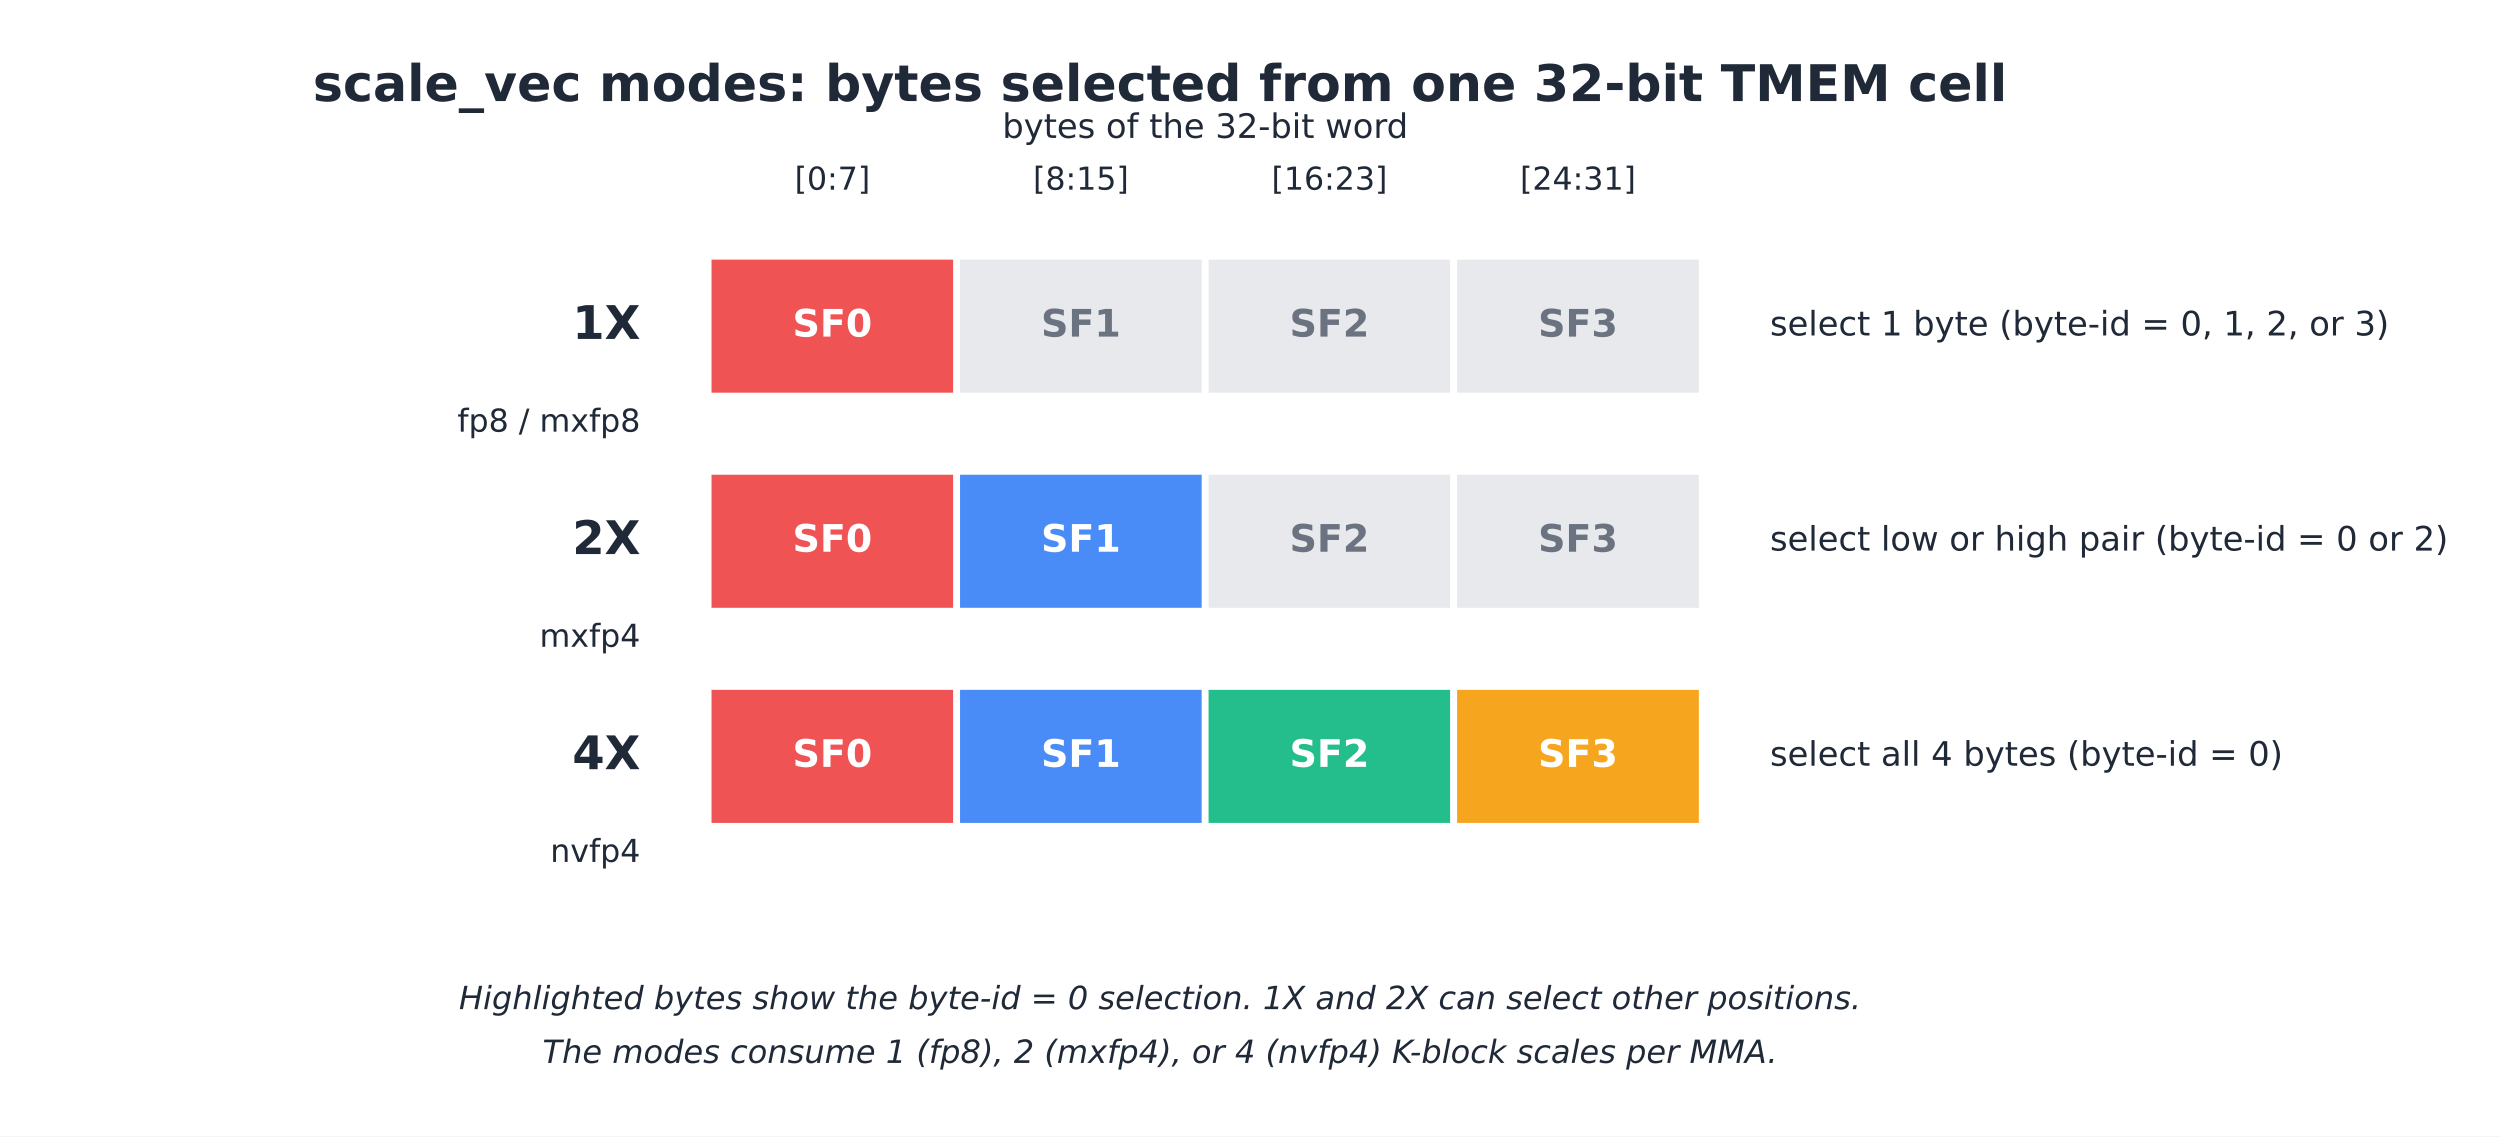
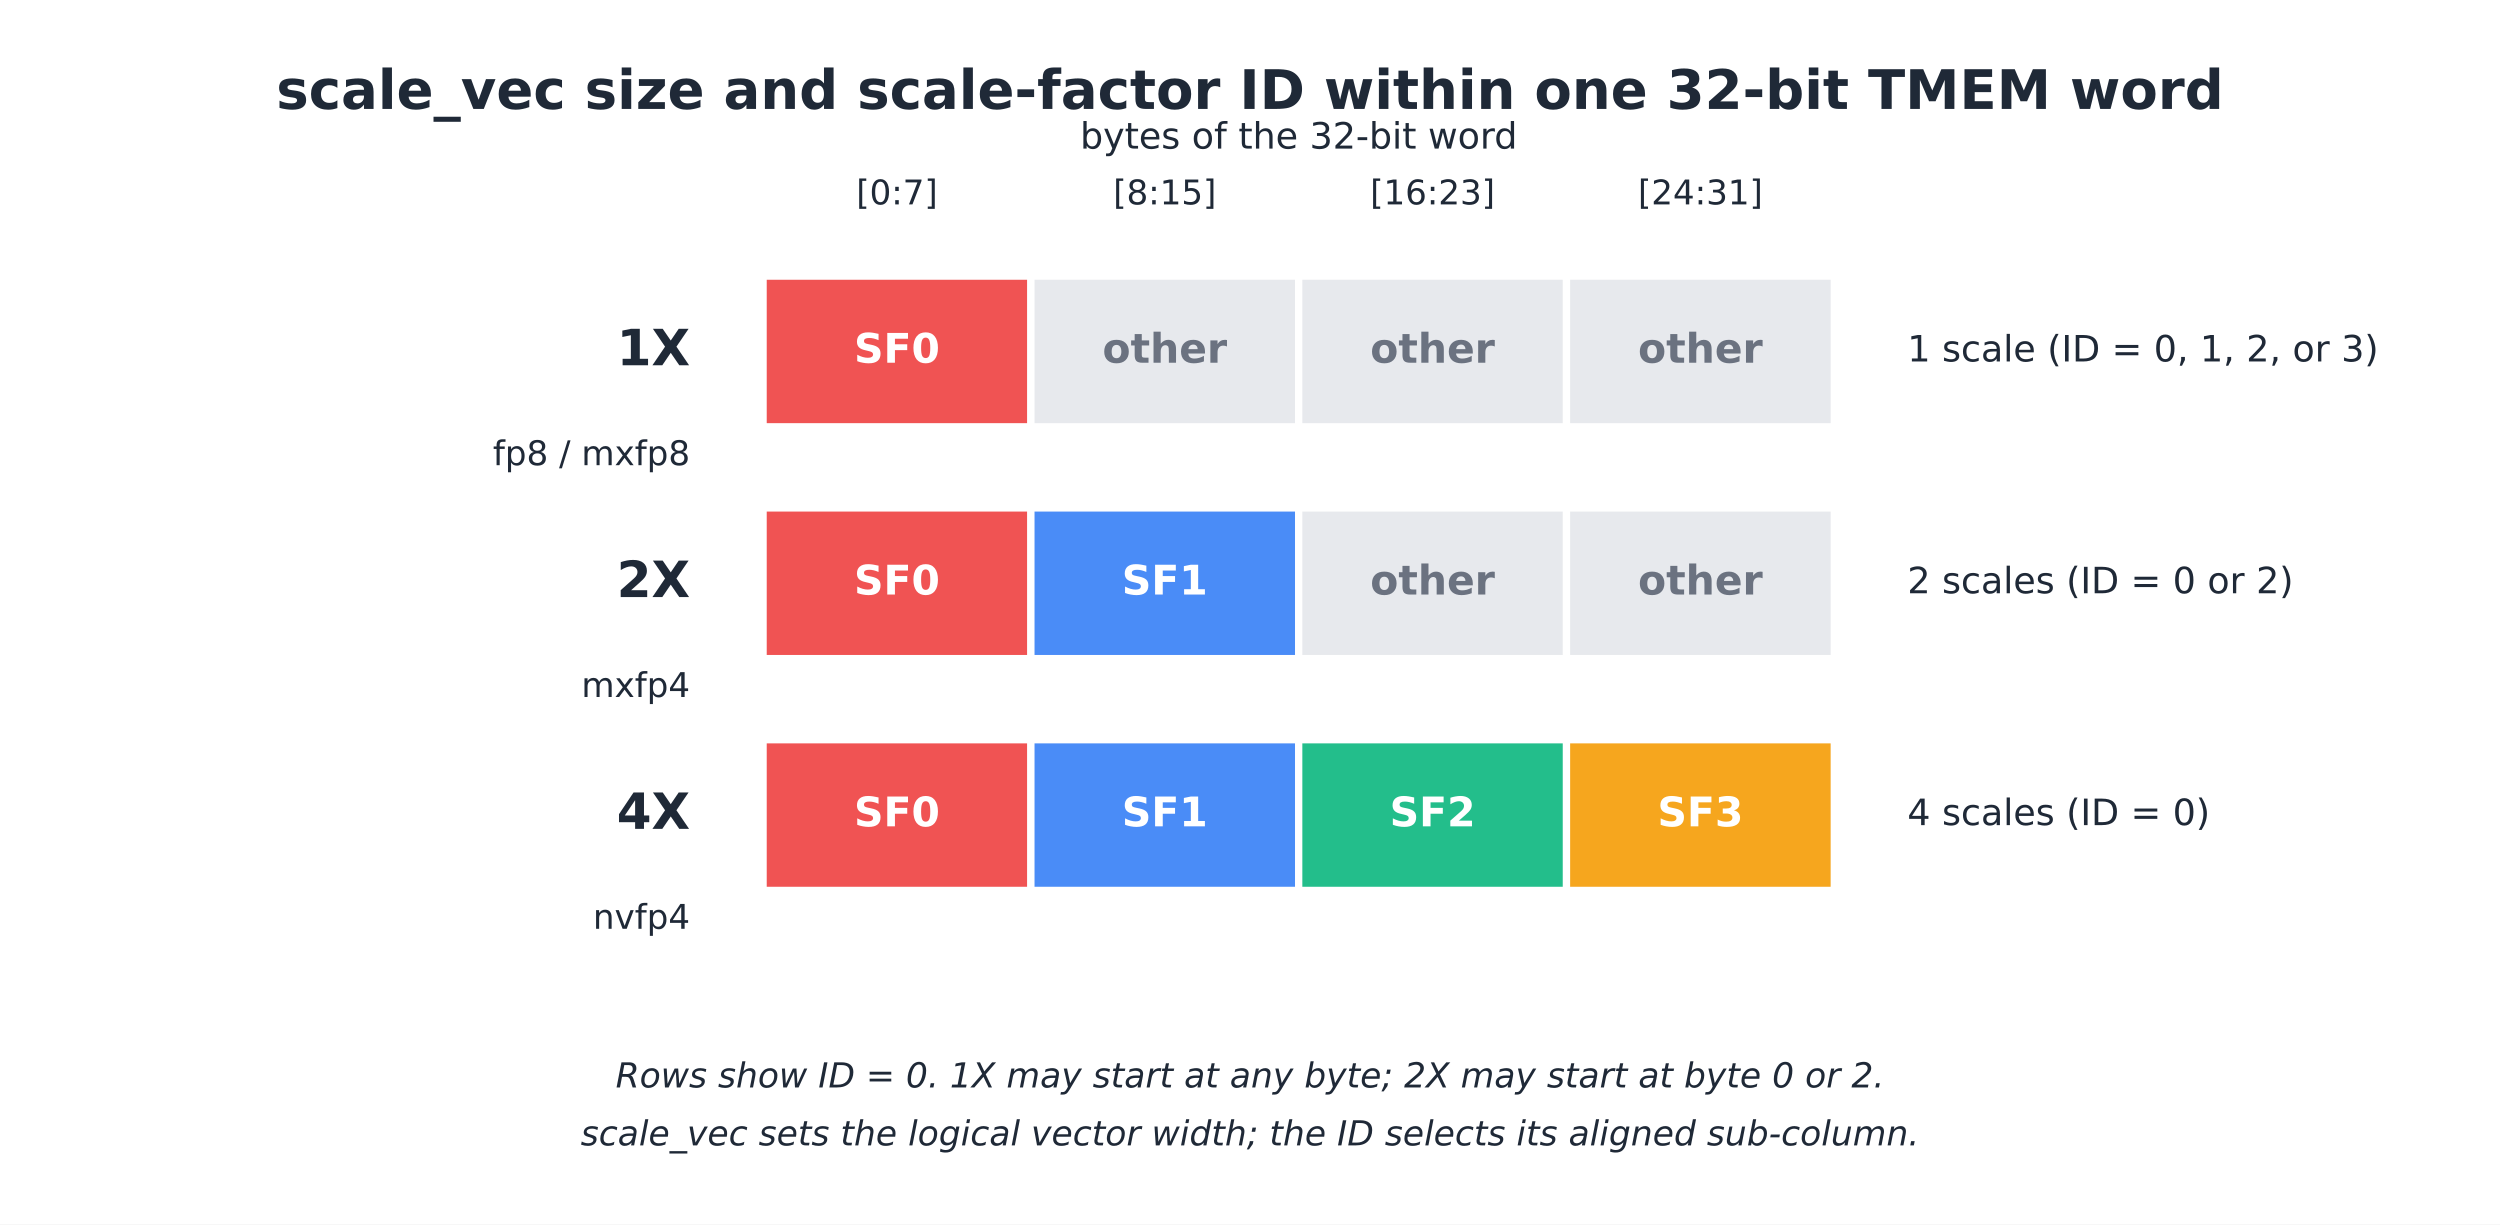
- <svg xmlns="http://www.w3.org/2000/svg" width="592.759pt" height="269.424pt" viewBox="0 0 592.759 269.424" version="1.1">
+ <svg xmlns="http://www.w3.org/2000/svg" width="550.08pt" height="269.424pt" viewBox="0 0 550.08 269.424" version="1.1">
  <defs>
    <style type="text/css">*{stroke-linejoin: round; stroke-linecap: butt}</style>
  </defs>
  <g id="figure_1">
    <g id="patch_1">
-       <path d="M 0 269.424 L 592.759 269.424 L 592.759 0 L 0 0 z " style="fill: #ffffff" />
+       <path d="M 0 269.424  L 550.08 269.424  L 550.08 0  L 0 0  z " style="fill: #ffffff" />
    </g>
    <g id="axes_1">
      <g id="patch_2">
-         <path d="M 167.904 93.908 L 226.829 93.908 L 226.829 60.755 L 167.904 60.755 z " clip-path="url(#pe21250f5b4)" style="fill: #ef4444; opacity: 0.92; stroke: #ffffff; stroke-width: 1.6; stroke-linejoin: miter" />
+         <path d="M 167.904 93.908  L 226.829 93.908  L 226.829 60.755  L 167.904 60.755  z " clip-path="url(#p513ac2628d)" style="fill: #ef4444; opacity: 0.92; stroke: #ffffff; stroke-width: 1.6; stroke-linejoin: miter" />
      </g>
      <g id="patch_3">
-         <path d="M 226.829 93.908 L 285.754 93.908 L 285.754 60.755 L 226.829 60.755 z " clip-path="url(#pe21250f5b4)" style="fill: #e5e7eb; opacity: 0.92; stroke: #ffffff; stroke-width: 1.6; stroke-linejoin: miter" />
+         <path d="M 226.829 93.908  L 285.754 93.908  L 285.754 60.755  L 226.829 60.755  z " clip-path="url(#p513ac2628d)" style="fill: #e5e7eb; opacity: 0.92; stroke: #ffffff; stroke-width: 1.6; stroke-linejoin: miter" />
      </g>
      <g id="patch_4">
-         <path d="M 285.754 93.908 L 344.678 93.908 L 344.678 60.755 L 285.754 60.755 z " clip-path="url(#pe21250f5b4)" style="fill: #e5e7eb; opacity: 0.92; stroke: #ffffff; stroke-width: 1.6; stroke-linejoin: miter" />
+         <path d="M 285.754 93.908  L 344.678 93.908  L 344.678 60.755  L 285.754 60.755  z " clip-path="url(#p513ac2628d)" style="fill: #e5e7eb; opacity: 0.92; stroke: #ffffff; stroke-width: 1.6; stroke-linejoin: miter" />
      </g>
      <g id="patch_5">
-         <path d="M 344.678 93.908 L 403.603 93.908 L 403.603 60.755 L 344.678 60.755 z " clip-path="url(#pe21250f5b4)" style="fill: #e5e7eb; opacity: 0.92; stroke: #ffffff; stroke-width: 1.6; stroke-linejoin: miter" />
+         <path d="M 344.678 93.908  L 403.603 93.908  L 403.603 60.755  L 344.678 60.755  z " clip-path="url(#p513ac2628d)" style="fill: #e5e7eb; opacity: 0.92; stroke: #ffffff; stroke-width: 1.6; stroke-linejoin: miter" />
      </g>
      <g id="patch_6">
-         <path d="M 167.904 144.913 L 226.829 144.913 L 226.829 111.76 L 167.904 111.76 z " clip-path="url(#pe21250f5b4)" style="fill: #ef4444; opacity: 0.92; stroke: #ffffff; stroke-width: 1.6; stroke-linejoin: miter" />
+         <path d="M 167.904 144.913  L 226.829 144.913  L 226.829 111.76  L 167.904 111.76  z " clip-path="url(#p513ac2628d)" style="fill: #ef4444; opacity: 0.92; stroke: #ffffff; stroke-width: 1.6; stroke-linejoin: miter" />
      </g>
      <g id="patch_7">
-         <path d="M 226.829 144.913 L 285.754 144.913 L 285.754 111.76 L 226.829 111.76 z " clip-path="url(#pe21250f5b4)" style="fill: #3b82f6; opacity: 0.92; stroke: #ffffff; stroke-width: 1.6; stroke-linejoin: miter" />
+         <path d="M 226.829 144.913  L 285.754 144.913  L 285.754 111.76  L 226.829 111.76  z " clip-path="url(#p513ac2628d)" style="fill: #3b82f6; opacity: 0.92; stroke: #ffffff; stroke-width: 1.6; stroke-linejoin: miter" />
      </g>
      <g id="patch_8">
-         <path d="M 285.754 144.913 L 344.678 144.913 L 344.678 111.76 L 285.754 111.76 z " clip-path="url(#pe21250f5b4)" style="fill: #e5e7eb; opacity: 0.92; stroke: #ffffff; stroke-width: 1.6; stroke-linejoin: miter" />
+         <path d="M 285.754 144.913  L 344.678 144.913  L 344.678 111.76  L 285.754 111.76  z " clip-path="url(#p513ac2628d)" style="fill: #e5e7eb; opacity: 0.92; stroke: #ffffff; stroke-width: 1.6; stroke-linejoin: miter" />
      </g>
      <g id="patch_9">
-         <path d="M 344.678 144.913 L 403.603 144.913 L 403.603 111.76 L 344.678 111.76 z " clip-path="url(#pe21250f5b4)" style="fill: #e5e7eb; opacity: 0.92; stroke: #ffffff; stroke-width: 1.6; stroke-linejoin: miter" />
+         <path d="M 344.678 144.913  L 403.603 144.913  L 403.603 111.76  L 344.678 111.76  z " clip-path="url(#p513ac2628d)" style="fill: #e5e7eb; opacity: 0.92; stroke: #ffffff; stroke-width: 1.6; stroke-linejoin: miter" />
      </g>
      <g id="patch_10">
-         <path d="M 167.904 195.918 L 226.829 195.918 L 226.829 162.765 L 167.904 162.765 z " clip-path="url(#pe21250f5b4)" style="fill: #ef4444; opacity: 0.92; stroke: #ffffff; stroke-width: 1.6; stroke-linejoin: miter" />
+         <path d="M 167.904 195.918  L 226.829 195.918  L 226.829 162.765  L 167.904 162.765  z " clip-path="url(#p513ac2628d)" style="fill: #ef4444; opacity: 0.92; stroke: #ffffff; stroke-width: 1.6; stroke-linejoin: miter" />
      </g>
      <g id="patch_11">
-         <path d="M 226.829 195.918 L 285.754 195.918 L 285.754 162.765 L 226.829 162.765 z " clip-path="url(#pe21250f5b4)" style="fill: #3b82f6; opacity: 0.92; stroke: #ffffff; stroke-width: 1.6; stroke-linejoin: miter" />
+         <path d="M 226.829 195.918  L 285.754 195.918  L 285.754 162.765  L 226.829 162.765  z " clip-path="url(#p513ac2628d)" style="fill: #3b82f6; opacity: 0.92; stroke: #ffffff; stroke-width: 1.6; stroke-linejoin: miter" />
      </g>
      <g id="patch_12">
-         <path d="M 285.754 195.918 L 344.678 195.918 L 344.678 162.765 L 285.754 162.765 z " clip-path="url(#pe21250f5b4)" style="fill: #10b981; opacity: 0.92; stroke: #ffffff; stroke-width: 1.6; stroke-linejoin: miter" />
+         <path d="M 285.754 195.918  L 344.678 195.918  L 344.678 162.765  L 285.754 162.765  z " clip-path="url(#p513ac2628d)" style="fill: #10b981; opacity: 0.92; stroke: #ffffff; stroke-width: 1.6; stroke-linejoin: miter" />
      </g>
      <g id="patch_13">
-         <path d="M 344.678 195.918 L 403.603 195.918 L 403.603 162.765 L 344.678 162.765 z " clip-path="url(#pe21250f5b4)" style="fill: #f59e0b; opacity: 0.92; stroke: #ffffff; stroke-width: 1.6; stroke-linejoin: miter" />
+         <path d="M 344.678 195.918  L 403.603 195.918  L 403.603 162.765  L 344.678 162.765  z " clip-path="url(#p513ac2628d)" style="fill: #f59e0b; opacity: 0.92; stroke: #ffffff; stroke-width: 1.6; stroke-linejoin: miter" />
      </g>
      <g id="text_1">
-         <text style="font-weight: 700; font-size: 12px; font-family: 'DejaVu Sans', 'Bitstream Vera Sans', 'Computer Modern Sans Serif', 'Lucida Grande', 'Verdana', 'Geneva', 'Lucid', 'Arial', 'Helvetica', 'Avant Garde', sans-serif; text-anchor: middle; fill: #1f2937" x="275.04" y="23.969" transform="rotate(-0 275.04 23.96885)">scale_vec modes: bytes selected from one 32-bit TMEM cell</text>
+         <text style="font-weight: 700; font-size: 12px; font-family: 'DejaVu Sans', 'Bitstream Vera Sans', 'Computer Modern Sans Serif', 'Lucida Grande', 'Verdana', 'Geneva', 'Lucid', 'Arial', 'Helvetica', 'Avant Garde', sans-serif; text-anchor: middle; fill: #1f2937" x="275.04" y="23.969" transform="rotate(-0 275.04 23.96885)">scale_vec size and scale-factor ID within one 32-bit TMEM word</text>
      </g>
      <g id="text_2">
        <text style="font-size: 7.5px; font-family: 'DejaVu Sans', 'Bitstream Vera Sans', 'Computer Modern Sans Serif', 'Lucida Grande', 'Verdana', 'Geneva', 'Lucid', 'Arial', 'Helvetica', 'Avant Garde', sans-serif; text-anchor: middle; fill: #1f2937" x="197.366" y="44.973" transform="rotate(-0 197.3664 44.97289)">[0:7]</text>
      </g>
      <g id="text_3">
        <text style="font-size: 7.5px; font-family: 'DejaVu Sans', 'Bitstream Vera Sans', 'Computer Modern Sans Serif', 'Lucida Grande', 'Verdana', 'Geneva', 'Lucid', 'Arial', 'Helvetica', 'Avant Garde', sans-serif; text-anchor: middle; fill: #1f2937" x="256.291" y="44.973" transform="rotate(-0 256.2912 44.97289)">[8:15]</text>
      </g>
      <g id="text_4">
        <text style="font-size: 7.5px; font-family: 'DejaVu Sans', 'Bitstream Vera Sans', 'Computer Modern Sans Serif', 'Lucida Grande', 'Verdana', 'Geneva', 'Lucid', 'Arial', 'Helvetica', 'Avant Garde', sans-serif; text-anchor: middle; fill: #1f2937" x="315.216" y="44.973" transform="rotate(-0 315.216 44.97289)">[16:23]</text>
      </g>
      <g id="text_5">
        <text style="font-size: 7.5px; font-family: 'DejaVu Sans', 'Bitstream Vera Sans', 'Computer Modern Sans Serif', 'Lucida Grande', 'Verdana', 'Geneva', 'Lucid', 'Arial', 'Helvetica', 'Avant Garde', sans-serif; text-anchor: middle; fill: #1f2937" x="374.141" y="44.973" transform="rotate(-0 374.1408 44.97289)">[24:31]</text>
      </g>
      <g id="text_6">
        <text style="font-size: 8px; font-family: 'DejaVu Sans', 'Bitstream Vera Sans', 'Computer Modern Sans Serif', 'Lucida Grande', 'Verdana', 'Geneva', 'Lucid', 'Arial', 'Helvetica', 'Avant Garde', sans-serif; text-anchor: middle; fill: #1f2937" x="285.754" y="32.702" transform="rotate(-0 285.7536 32.7024)">bytes of the 32-bit word</text>
      </g>
      <g id="text_7">
        <text style="font-weight: 700; font-size: 11px; font-family: 'DejaVu Sans', 'Bitstream Vera Sans', 'Computer Modern Sans Serif', 'Lucida Grande', 'Verdana', 'Geneva', 'Lucid', 'Arial', 'Helvetica', 'Avant Garde', sans-serif; text-anchor: end; fill: #1f2937" x="151.834" y="80.367" transform="rotate(-0 151.8336 80.36691)">1X</text>
      </g>
      <g id="text_8">
        <text style="font-size: 7.5px; font-family: 'DejaVu Sans', 'Bitstream Vera Sans', 'Computer Modern Sans Serif', 'Lucida Grande', 'Verdana', 'Geneva', 'Lucid', 'Arial', 'Helvetica', 'Avant Garde', sans-serif; text-anchor: end; fill: #1f2937" x="151.834" y="102.353" transform="rotate(-0 151.8336 102.3533)">fp8 / mxfp8</text>
      </g>
      <g id="text_9">
        <text style="font-weight: 700; font-size: 9px; font-family: 'DejaVu Sans', 'Bitstream Vera Sans', 'Computer Modern Sans Serif', 'Lucida Grande', 'Verdana', 'Geneva', 'Lucid', 'Arial', 'Helvetica', 'Avant Garde', sans-serif; text-anchor: middle; fill: #ffffff" x="197.366" y="79.815" transform="rotate(-0 197.3664 79.81504)">SF0</text>
      </g>
      <g id="text_10">
-         <text style="font-weight: 700; font-size: 9px; font-family: 'DejaVu Sans', 'Bitstream Vera Sans', 'Computer Modern Sans Serif', 'Lucida Grande', 'Verdana', 'Geneva', 'Lucid', 'Arial', 'Helvetica', 'Avant Garde', sans-serif; text-anchor: middle; fill: #6b7280" x="256.291" y="79.815" transform="rotate(-0 256.2912 79.81504)">SF1</text>
+         <text style="font-weight: 700; font-size: 9px; font-family: 'DejaVu Sans', 'Bitstream Vera Sans', 'Computer Modern Sans Serif', 'Lucida Grande', 'Verdana', 'Geneva', 'Lucid', 'Arial', 'Helvetica', 'Avant Garde', sans-serif; text-anchor: middle; fill: #6b7280" x="256.291" y="79.815" transform="rotate(-0 256.2912 79.81504)">other</text>
      </g>
      <g id="text_11">
-         <text style="font-weight: 700; font-size: 9px; font-family: 'DejaVu Sans', 'Bitstream Vera Sans', 'Computer Modern Sans Serif', 'Lucida Grande', 'Verdana', 'Geneva', 'Lucid', 'Arial', 'Helvetica', 'Avant Garde', sans-serif; text-anchor: middle; fill: #6b7280" x="315.216" y="79.815" transform="rotate(-0 315.216 79.81504)">SF2</text>
+         <text style="font-weight: 700; font-size: 9px; font-family: 'DejaVu Sans', 'Bitstream Vera Sans', 'Computer Modern Sans Serif', 'Lucida Grande', 'Verdana', 'Geneva', 'Lucid', 'Arial', 'Helvetica', 'Avant Garde', sans-serif; text-anchor: middle; fill: #6b7280" x="315.216" y="79.815" transform="rotate(-0 315.216 79.81504)">other</text>
      </g>
      <g id="text_12">
-         <text style="font-weight: 700; font-size: 9px; font-family: 'DejaVu Sans', 'Bitstream Vera Sans', 'Computer Modern Sans Serif', 'Lucida Grande', 'Verdana', 'Geneva', 'Lucid', 'Arial', 'Helvetica', 'Avant Garde', sans-serif; text-anchor: middle; fill: #6b7280" x="374.141" y="79.815" transform="rotate(-0 374.1408 79.81504)">SF3</text>
+         <text style="font-weight: 700; font-size: 9px; font-family: 'DejaVu Sans', 'Bitstream Vera Sans', 'Computer Modern Sans Serif', 'Lucida Grande', 'Verdana', 'Geneva', 'Lucid', 'Arial', 'Helvetica', 'Avant Garde', sans-serif; text-anchor: middle; fill: #6b7280" x="374.141" y="79.815" transform="rotate(-0 374.1408 79.81504)">other</text>
      </g>
      <g id="text_13">
-         <text style="font-size: 8px; font-family: 'DejaVu Sans', 'Bitstream Vera Sans', 'Computer Modern Sans Serif', 'Lucida Grande', 'Verdana', 'Geneva', 'Lucid', 'Arial', 'Helvetica', 'Avant Garde', sans-serif; text-anchor: start; fill: #1f2937" x="419.674" y="79.539" transform="rotate(-0 419.6736 79.5391)">select 1 byte   (byte-id = 0, 1, 2, or 3)</text>
+         <text style="font-size: 8px; font-family: 'DejaVu Sans', 'Bitstream Vera Sans', 'Computer Modern Sans Serif', 'Lucida Grande', 'Verdana', 'Geneva', 'Lucid', 'Arial', 'Helvetica', 'Avant Garde', sans-serif; text-anchor: start; fill: #1f2937" x="419.674" y="79.539" transform="rotate(-0 419.6736 79.5391)">1 scale   (ID = 0, 1, 2, or 3)</text>
      </g>
      <g id="text_14">
        <text style="font-weight: 700; font-size: 11px; font-family: 'DejaVu Sans', 'Bitstream Vera Sans', 'Computer Modern Sans Serif', 'Lucida Grande', 'Verdana', 'Geneva', 'Lucid', 'Arial', 'Helvetica', 'Avant Garde', sans-serif; text-anchor: end; fill: #1f2937" x="151.834" y="131.372" transform="rotate(-0 151.8336 131.3717)">2X</text>
      </g>
      <g id="text_15">
        <text style="font-size: 7.5px; font-family: 'DejaVu Sans', 'Bitstream Vera Sans', 'Computer Modern Sans Serif', 'Lucida Grande', 'Verdana', 'Geneva', 'Lucid', 'Arial', 'Helvetica', 'Avant Garde', sans-serif; text-anchor: end; fill: #1f2937" x="151.834" y="153.358" transform="rotate(-0 151.8336 153.3581)">mxfp4</text>
      </g>
      <g id="text_16">
        <text style="font-weight: 700; font-size: 9px; font-family: 'DejaVu Sans', 'Bitstream Vera Sans', 'Computer Modern Sans Serif', 'Lucida Grande', 'Verdana', 'Geneva', 'Lucid', 'Arial', 'Helvetica', 'Avant Garde', sans-serif; text-anchor: middle; fill: #ffffff" x="197.366" y="130.82" transform="rotate(-0 197.3664 130.8198)">SF0</text>
      </g>
      <g id="text_17">
        <text style="font-weight: 700; font-size: 9px; font-family: 'DejaVu Sans', 'Bitstream Vera Sans', 'Computer Modern Sans Serif', 'Lucida Grande', 'Verdana', 'Geneva', 'Lucid', 'Arial', 'Helvetica', 'Avant Garde', sans-serif; text-anchor: middle; fill: #ffffff" x="256.291" y="130.82" transform="rotate(-0 256.2912 130.8198)">SF1</text>
      </g>
      <g id="text_18">
-         <text style="font-weight: 700; font-size: 9px; font-family: 'DejaVu Sans', 'Bitstream Vera Sans', 'Computer Modern Sans Serif', 'Lucida Grande', 'Verdana', 'Geneva', 'Lucid', 'Arial', 'Helvetica', 'Avant Garde', sans-serif; text-anchor: middle; fill: #6b7280" x="315.216" y="130.82" transform="rotate(-0 315.216 130.8198)">SF2</text>
+         <text style="font-weight: 700; font-size: 9px; font-family: 'DejaVu Sans', 'Bitstream Vera Sans', 'Computer Modern Sans Serif', 'Lucida Grande', 'Verdana', 'Geneva', 'Lucid', 'Arial', 'Helvetica', 'Avant Garde', sans-serif; text-anchor: middle; fill: #6b7280" x="315.216" y="130.82" transform="rotate(-0 315.216 130.8198)">other</text>
      </g>
      <g id="text_19">
-         <text style="font-weight: 700; font-size: 9px; font-family: 'DejaVu Sans', 'Bitstream Vera Sans', 'Computer Modern Sans Serif', 'Lucida Grande', 'Verdana', 'Geneva', 'Lucid', 'Arial', 'Helvetica', 'Avant Garde', sans-serif; text-anchor: middle; fill: #6b7280" x="374.141" y="130.82" transform="rotate(-0 374.1408 130.8198)">SF3</text>
+         <text style="font-weight: 700; font-size: 9px; font-family: 'DejaVu Sans', 'Bitstream Vera Sans', 'Computer Modern Sans Serif', 'Lucida Grande', 'Verdana', 'Geneva', 'Lucid', 'Arial', 'Helvetica', 'Avant Garde', sans-serif; text-anchor: middle; fill: #6b7280" x="374.141" y="130.82" transform="rotate(-0 374.1408 130.8198)">other</text>
      </g>
      <g id="text_20">
-         <text style="font-size: 8px; font-family: 'DejaVu Sans', 'Bitstream Vera Sans', 'Computer Modern Sans Serif', 'Lucida Grande', 'Verdana', 'Geneva', 'Lucid', 'Arial', 'Helvetica', 'Avant Garde', sans-serif; text-anchor: start; fill: #1f2937" x="419.674" y="130.544" transform="rotate(-0 419.6736 130.5439)">select low or high pair   (byte-id = 0 or 2)</text>
+         <text style="font-size: 8px; font-family: 'DejaVu Sans', 'Bitstream Vera Sans', 'Computer Modern Sans Serif', 'Lucida Grande', 'Verdana', 'Geneva', 'Lucid', 'Arial', 'Helvetica', 'Avant Garde', sans-serif; text-anchor: start; fill: #1f2937" x="419.674" y="130.544" transform="rotate(-0 419.6736 130.5439)">2 scales   (ID = 0 or 2)</text>
      </g>
      <g id="text_21">
        <text style="font-weight: 700; font-size: 11px; font-family: 'DejaVu Sans', 'Bitstream Vera Sans', 'Computer Modern Sans Serif', 'Lucida Grande', 'Verdana', 'Geneva', 'Lucid', 'Arial', 'Helvetica', 'Avant Garde', sans-serif; text-anchor: end; fill: #1f2937" x="151.834" y="182.377" transform="rotate(-0 151.8336 182.3765)">4X</text>
      </g>
      <g id="text_22">
        <text style="font-size: 7.5px; font-family: 'DejaVu Sans', 'Bitstream Vera Sans', 'Computer Modern Sans Serif', 'Lucida Grande', 'Verdana', 'Geneva', 'Lucid', 'Arial', 'Helvetica', 'Avant Garde', sans-serif; text-anchor: end; fill: #1f2937" x="151.834" y="204.363" transform="rotate(-0 151.8336 204.3629)">nvfp4</text>
      </g>
      <g id="text_23">
        <text style="font-weight: 700; font-size: 9px; font-family: 'DejaVu Sans', 'Bitstream Vera Sans', 'Computer Modern Sans Serif', 'Lucida Grande', 'Verdana', 'Geneva', 'Lucid', 'Arial', 'Helvetica', 'Avant Garde', sans-serif; text-anchor: middle; fill: #ffffff" x="197.366" y="181.825" transform="rotate(-0 197.3664 181.8246)">SF0</text>
      </g>
      <g id="text_24">
        <text style="font-weight: 700; font-size: 9px; font-family: 'DejaVu Sans', 'Bitstream Vera Sans', 'Computer Modern Sans Serif', 'Lucida Grande', 'Verdana', 'Geneva', 'Lucid', 'Arial', 'Helvetica', 'Avant Garde', sans-serif; text-anchor: middle; fill: #ffffff" x="256.291" y="181.825" transform="rotate(-0 256.2912 181.8246)">SF1</text>
      </g>
      <g id="text_25">
        <text style="font-weight: 700; font-size: 9px; font-family: 'DejaVu Sans', 'Bitstream Vera Sans', 'Computer Modern Sans Serif', 'Lucida Grande', 'Verdana', 'Geneva', 'Lucid', 'Arial', 'Helvetica', 'Avant Garde', sans-serif; text-anchor: middle; fill: #ffffff" x="315.216" y="181.825" transform="rotate(-0 315.216 181.8246)">SF2</text>
      </g>
      <g id="text_26">
        <text style="font-weight: 700; font-size: 9px; font-family: 'DejaVu Sans', 'Bitstream Vera Sans', 'Computer Modern Sans Serif', 'Lucida Grande', 'Verdana', 'Geneva', 'Lucid', 'Arial', 'Helvetica', 'Avant Garde', sans-serif; text-anchor: middle; fill: #ffffff" x="374.141" y="181.825" transform="rotate(-0 374.1408 181.8246)">SF3</text>
      </g>
      <g id="text_27">
-         <text style="font-size: 8px; font-family: 'DejaVu Sans', 'Bitstream Vera Sans', 'Computer Modern Sans Serif', 'Lucida Grande', 'Verdana', 'Geneva', 'Lucid', 'Arial', 'Helvetica', 'Avant Garde', sans-serif; text-anchor: start; fill: #1f2937" x="419.674" y="181.549" transform="rotate(-0 419.6736 181.5487)">select all 4 bytes   (byte-id = 0)</text>
+         <text style="font-size: 8px; font-family: 'DejaVu Sans', 'Bitstream Vera Sans', 'Computer Modern Sans Serif', 'Lucida Grande', 'Verdana', 'Geneva', 'Lucid', 'Arial', 'Helvetica', 'Avant Garde', sans-serif; text-anchor: start; fill: #1f2937" x="419.674" y="181.549" transform="rotate(-0 419.6736 181.5487)">4 scales   (ID = 0)</text>
      </g>
      <g id="text_28">
-         <text style="font-style: italic; font-size: 7.6px; font-family: 'DejaVu Sans', 'Bitstream Vera Sans', 'Computer Modern Sans Serif', 'Lucida Grande', 'Verdana', 'Geneva', 'Lucid', 'Arial', 'Helvetica', 'Avant Garde', sans-serif; text-anchor: middle; fill: #1f2937" x="275.04" y="239.272" transform="rotate(-0 275.04 239.2718)">Highlighted bytes show the byte-id = 0 selection. 1X and 2X can select other positions.</text>
+         <text style="font-style: italic; font-size: 7.6px; font-family: 'DejaVu Sans', 'Bitstream Vera Sans', 'Computer Modern Sans Serif', 'Lucida Grande', 'Verdana', 'Geneva', 'Lucid', 'Arial', 'Helvetica', 'Avant Garde', sans-serif; text-anchor: middle; fill: #1f2937" x="275.04" y="239.272" transform="rotate(-0 275.04 239.2718)">Rows show ID = 0. 1X may start at any byte; 2X may start at byte 0 or 2.</text>
      </g>
      <g id="text_29">
-         <text style="font-style: italic; font-size: 7.6px; font-family: 'DejaVu Sans', 'Bitstream Vera Sans', 'Computer Modern Sans Serif', 'Lucida Grande', 'Verdana', 'Geneva', 'Lucid', 'Arial', 'Helvetica', 'Avant Garde', sans-serif; text-anchor: middle; fill: #1f2937" x="275.04" y="252.023" transform="rotate(-0 275.04 252.023)">The modes consume 1 (fp8), 2 (mxfp4), or 4 (nvfp4) K-block scales per MMA.</text>
+         <text style="font-style: italic; font-size: 7.6px; font-family: 'DejaVu Sans', 'Bitstream Vera Sans', 'Computer Modern Sans Serif', 'Lucida Grande', 'Verdana', 'Geneva', 'Lucid', 'Arial', 'Helvetica', 'Avant Garde', sans-serif; text-anchor: middle; fill: #1f2937" x="275.04" y="252.023" transform="rotate(-0 275.04 252.023)">scale_vec sets the logical vector width; the ID selects its aligned sub-column.</text>
      </g>
    </g>
  </g>
  <defs>
-     <clipPath id="pe21250f5b4">
+     <clipPath id="p513ac2628d">
      <rect x="7.2" y="7.2" width="535.68" height="255.024" />
    </clipPath>
  </defs>
</svg>
